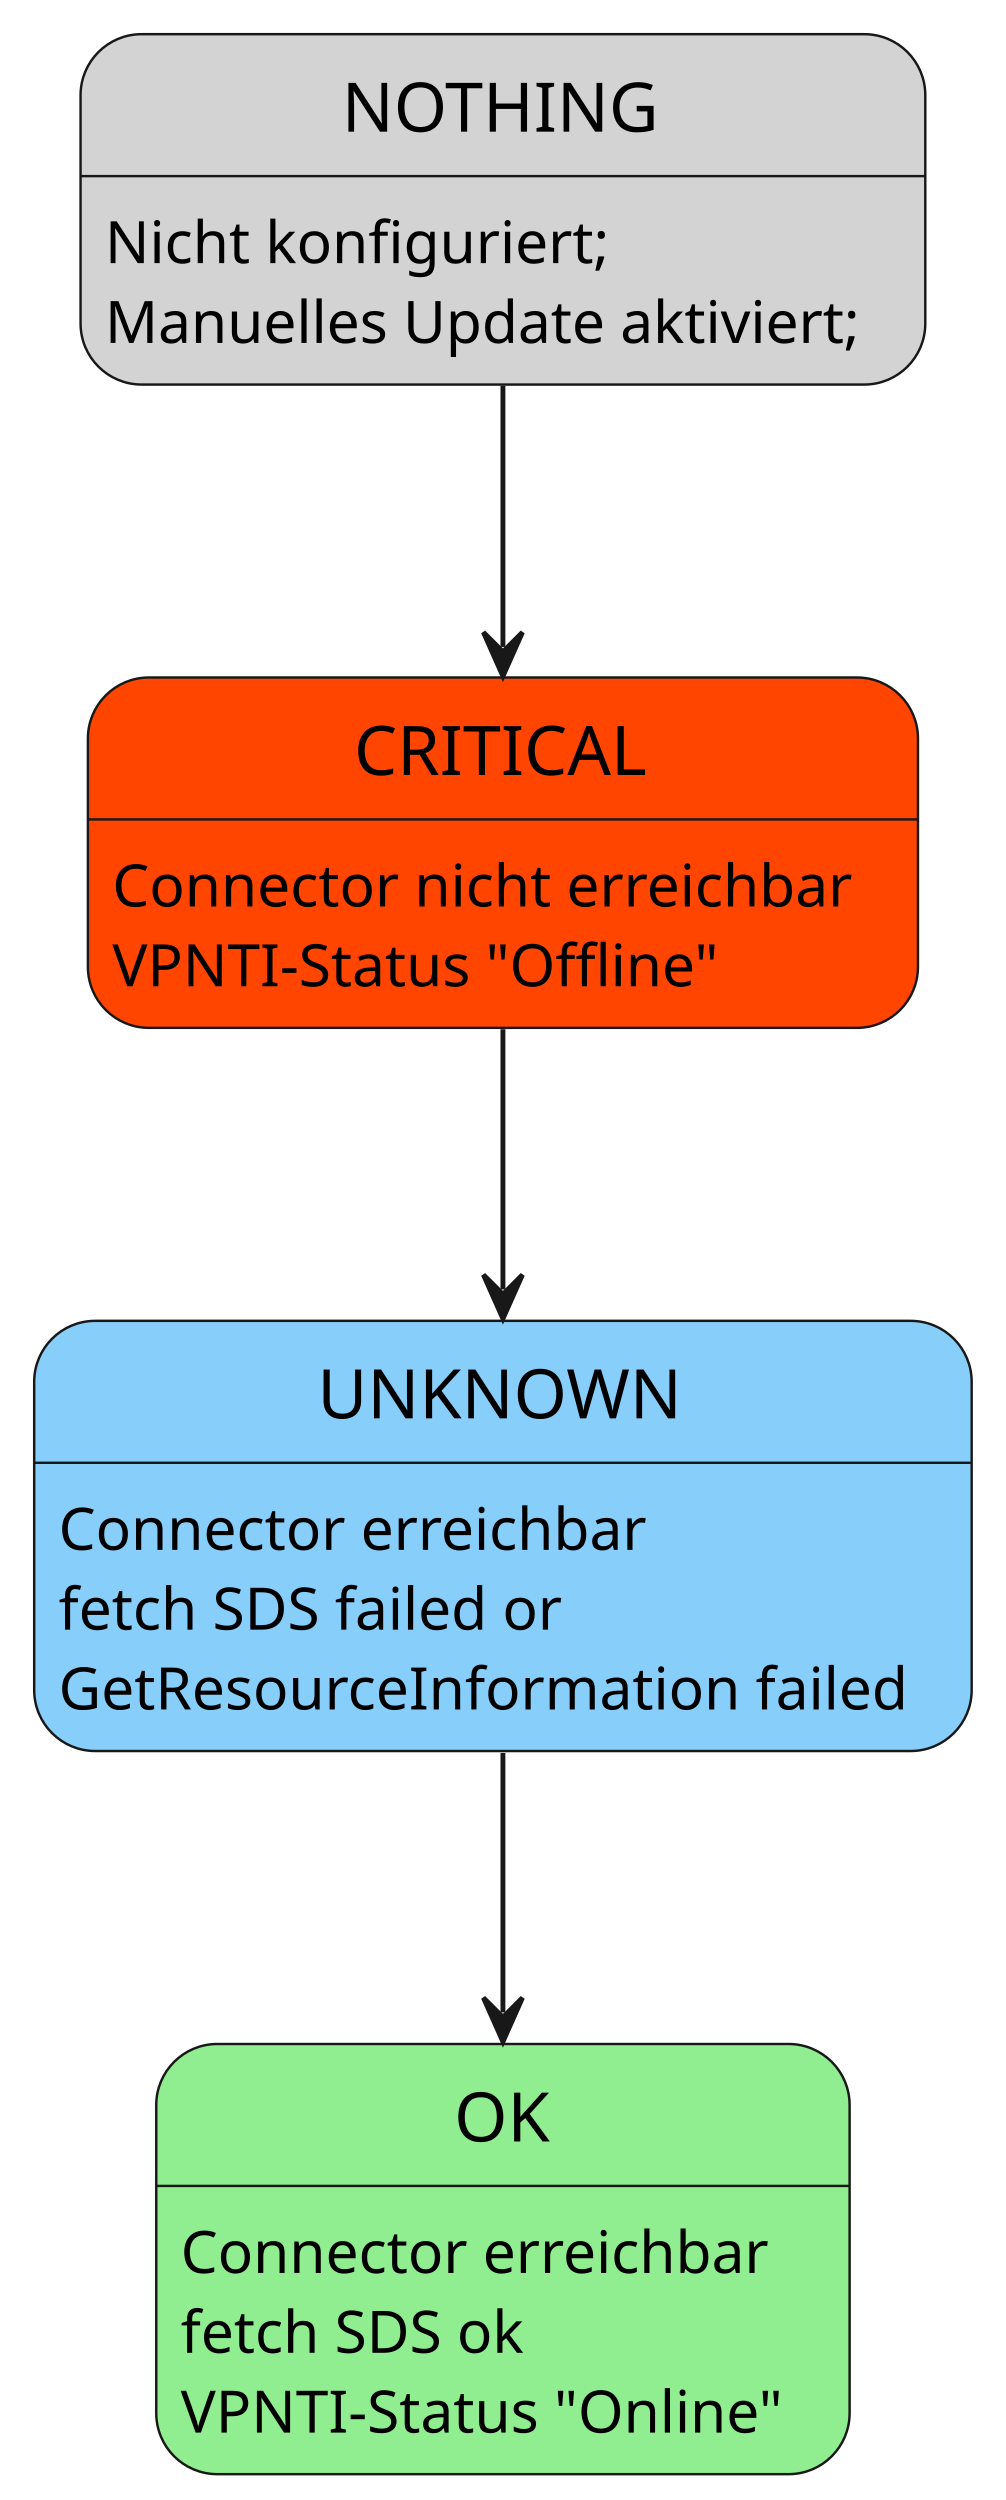
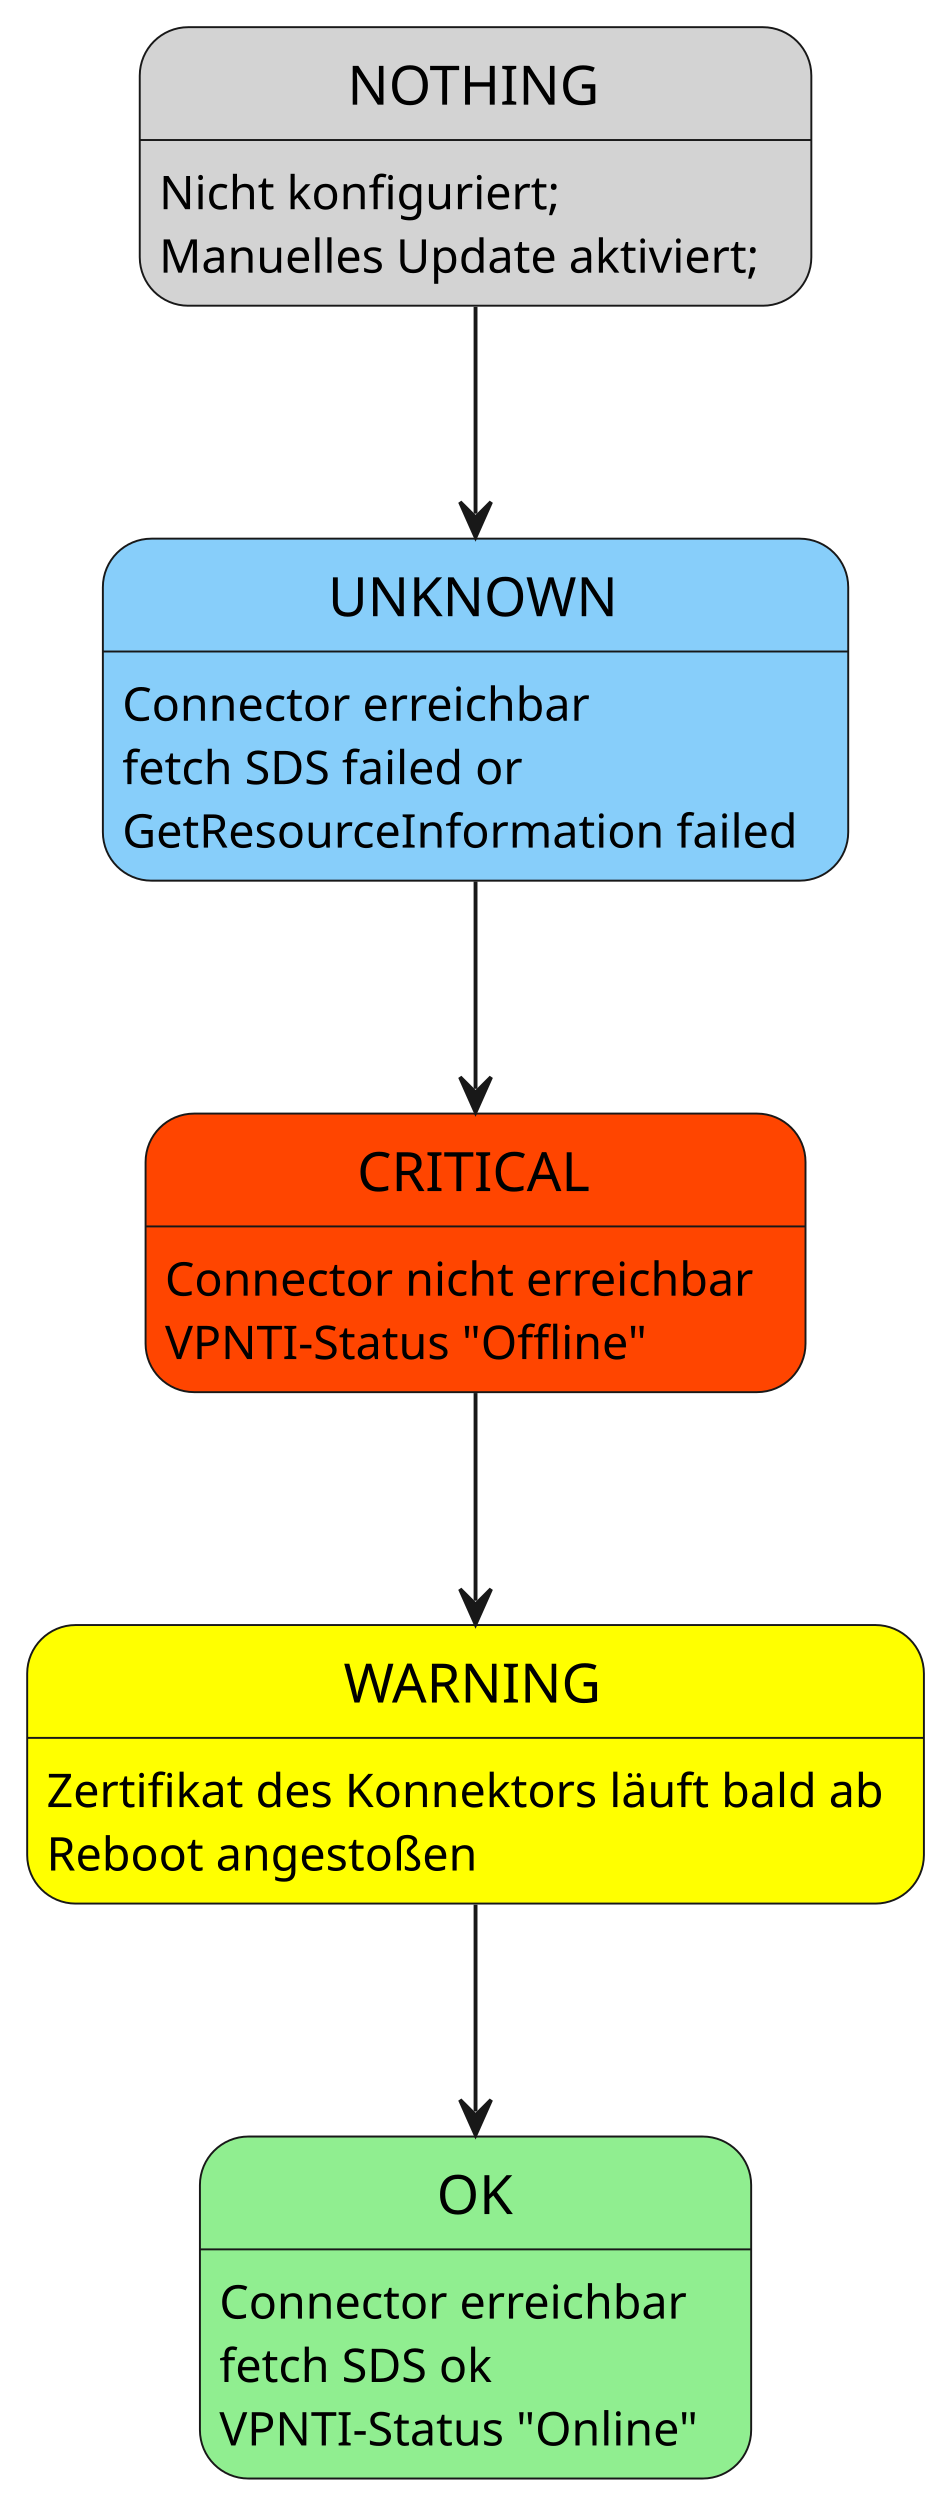
- <svg xmlns="http://www.w3.org/2000/svg" contentStyleType="text/css" height="512px" preserveAspectRatio="none" style="width:206px;height:512px;background:#FFFFFF;" version="1.1" viewBox="0 0 206 512" width="206px" zoomAndPan="magnify">
+ <svg xmlns="http://www.w3.org/2000/svg" contentStyleType="text/css" height="644px" preserveAspectRatio="none" style="width:245px;height:644px;background:#FFFFFF;" version="1.1" viewBox="0 0 245 644" width="245px" zoomAndPan="magnify">
  <defs />
  <g>
    <g id="OK">
-       <rect fill="#90EE90" height="88.1" rx="12.5" ry="12.5" style="stroke:#181818;stroke-width:0.5;" width="142" x="32" y="418.61" />
-       <line style="stroke:#181818;stroke-width:0.5;" x1="32" x2="174" y1="447.678" y2="447.678" />
-       <text fill="#000000" font-family="sans-serif" font-size="14" lengthAdjust="spacing" textLength="20" x="93" y="438.576">OK</text>
-       <text fill="#000000" font-family="sans-serif" font-size="12" lengthAdjust="spacing" textLength="120" x="37" y="465.506">Connector erreichbar</text>
-       <text fill="#000000" font-family="sans-serif" font-size="12" lengthAdjust="spacing" textLength="70" x="37" y="481.85">fetch SDS ok</text>
-       <text fill="#000000" font-family="sans-serif" font-size="12" lengthAdjust="spacing" textLength="122" x="37" y="498.194">VPNTI-Status "Online"</text>
+       <rect fill="#90EE90" height="88.1" rx="12.5" ry="12.5" style="stroke:#181818;stroke-width:0.5;" width="142" x="51.5" y="550.37" />
+       <line style="stroke:#181818;stroke-width:0.5;" x1="51.5" x2="193.5" y1="579.438" y2="579.438" />
+       <text fill="#000000" font-family="sans-serif" font-size="14" lengthAdjust="spacing" textLength="20" x="112.5" y="570.336">OK</text>
+       <text fill="#000000" font-family="sans-serif" font-size="12" lengthAdjust="spacing" textLength="120" x="56.5" y="597.266">Connector erreichbar</text>
+       <text fill="#000000" font-family="sans-serif" font-size="12" lengthAdjust="spacing" textLength="70" x="56.5" y="613.61">fetch SDS ok</text>
+       <text fill="#000000" font-family="sans-serif" font-size="12" lengthAdjust="spacing" textLength="122" x="56.5" y="629.954">VPNTI-Status "Online"</text>
    </g>
    <g id="CRITICAL">
-       <rect fill="#FF4500" height="71.756" rx="12.5" ry="12.5" style="stroke:#181818;stroke-width:0.5;" width="170" x="18" y="138.75" />
-       <line style="stroke:#181818;stroke-width:0.5;" x1="18" x2="188" y1="167.818" y2="167.818" />
-       <text fill="#000000" font-family="sans-serif" font-size="14" lengthAdjust="spacing" textLength="61" x="72.5" y="158.716">CRITICAL</text>
-       <text fill="#000000" font-family="sans-serif" font-size="12" lengthAdjust="spacing" textLength="150" x="23" y="185.646">Connector nicht erreichbar</text>
-       <text fill="#000000" font-family="sans-serif" font-size="12" lengthAdjust="spacing" textLength="123" x="23" y="201.99">VPNTI-Status "Offline"</text>
+       <rect fill="#FF4500" height="71.756" rx="12.5" ry="12.5" style="stroke:#181818;stroke-width:0.5;" width="170" x="37.5" y="286.86" />
+       <line style="stroke:#181818;stroke-width:0.5;" x1="37.5" x2="207.5" y1="315.928" y2="315.928" />
+       <text fill="#000000" font-family="sans-serif" font-size="14" lengthAdjust="spacing" textLength="61" x="92" y="306.826">CRITICAL</text>
+       <text fill="#000000" font-family="sans-serif" font-size="12" lengthAdjust="spacing" textLength="150" x="42.5" y="333.756">Connector nicht erreichbar</text>
+       <text fill="#000000" font-family="sans-serif" font-size="12" lengthAdjust="spacing" textLength="123" x="42.5" y="350.1">VPNTI-Status "Offline"</text>
+     </g>
+     <g id="WARNING">
+       <rect fill="#FFFF00" height="71.756" rx="12.5" ry="12.5" style="stroke:#181818;stroke-width:0.5;" width="231" x="7" y="418.61" />
+       <line style="stroke:#181818;stroke-width:0.5;" x1="7" x2="238" y1="447.678" y2="447.678" />
+       <text fill="#000000" font-family="sans-serif" font-size="14" lengthAdjust="spacing" textLength="68" x="88.5" y="438.576">WARNING</text>
+       <text fill="#000000" font-family="sans-serif" font-size="12" lengthAdjust="spacing" textLength="211" x="12" y="465.506">Zertifikat des Konnektors läuft bald ab</text>
+       <text fill="#000000" font-family="sans-serif" font-size="12" lengthAdjust="spacing" textLength="109" x="12" y="481.85">Reboot angestoßen</text>
    </g>
    <g id="UNKNOWN">
-       <rect fill="#87CEFA" height="88.1" rx="12.5" ry="12.5" style="stroke:#181818;stroke-width:0.5;" width="192" x="7" y="270.51" />
-       <line style="stroke:#181818;stroke-width:0.5;" x1="7" x2="199" y1="299.578" y2="299.578" />
-       <text fill="#000000" font-family="sans-serif" font-size="14" lengthAdjust="spacing" textLength="76" x="65" y="290.476">UNKNOWN</text>
-       <text fill="#000000" font-family="sans-serif" font-size="12" lengthAdjust="spacing" textLength="120" x="12" y="317.406">Connector erreichbar</text>
-       <text fill="#000000" font-family="sans-serif" font-size="12" lengthAdjust="spacing" textLength="103" x="12" y="333.75">fetch SDS failed or</text>
-       <text fill="#000000" font-family="sans-serif" font-size="12" lengthAdjust="spacing" textLength="172" x="12" y="350.094">GetResourceInformation failed</text>
+       <rect fill="#87CEFA" height="88.1" rx="12.5" ry="12.5" style="stroke:#181818;stroke-width:0.5;" width="192" x="26.5" y="138.76" />
+       <line style="stroke:#181818;stroke-width:0.5;" x1="26.5" x2="218.5" y1="167.828" y2="167.828" />
+       <text fill="#000000" font-family="sans-serif" font-size="14" lengthAdjust="spacing" textLength="76" x="84.5" y="158.726">UNKNOWN</text>
+       <text fill="#000000" font-family="sans-serif" font-size="12" lengthAdjust="spacing" textLength="120" x="31.5" y="185.656">Connector erreichbar</text>
+       <text fill="#000000" font-family="sans-serif" font-size="12" lengthAdjust="spacing" textLength="103" x="31.5" y="202">fetch SDS failed or</text>
+       <text fill="#000000" font-family="sans-serif" font-size="12" lengthAdjust="spacing" textLength="172" x="31.5" y="218.344">GetResourceInformation failed</text>
    </g>
    <g id="NOTHING">
-       <rect fill="#D3D3D3" height="71.756" rx="12.5" ry="12.5" style="stroke:#181818;stroke-width:0.5;" width="173" x="16.5" y="7" />
-       <line style="stroke:#181818;stroke-width:0.5;" x1="16.5" x2="189.5" y1="36.068" y2="36.068" />
-       <text fill="#000000" font-family="sans-serif" font-size="14" lengthAdjust="spacing" textLength="66" x="70" y="26.966">NOTHING</text>
-       <text fill="#000000" font-family="sans-serif" font-size="12" lengthAdjust="spacing" textLength="100" x="21.5" y="53.896">Nicht konfiguriert;</text>
-       <text fill="#000000" font-family="sans-serif" font-size="12" lengthAdjust="spacing" textLength="153" x="21.5" y="70.24">Manuelles Update aktiviert;</text>
+       <rect fill="#D3D3D3" height="71.756" rx="12.5" ry="12.5" style="stroke:#181818;stroke-width:0.5;" width="173" x="36" y="7" />
+       <line style="stroke:#181818;stroke-width:0.5;" x1="36" x2="209" y1="36.068" y2="36.068" />
+       <text fill="#000000" font-family="sans-serif" font-size="14" lengthAdjust="spacing" textLength="66" x="89.5" y="26.966">NOTHING</text>
+       <text fill="#000000" font-family="sans-serif" font-size="12" lengthAdjust="spacing" textLength="100" x="41" y="53.896">Nicht konfiguriert;</text>
+       <text fill="#000000" font-family="sans-serif" font-size="12" lengthAdjust="spacing" textLength="153" x="41" y="70.24">Manuelles Update aktiviert;</text>
    </g>
-     <g id="link_NOTHING_CRITICAL">
-       <path d="M103,78.99 C103,97.45 103,114.02 103,132.49 " fill="none" id="NOTHING-to-CRITICAL" style="stroke:#181818;stroke-width:1.0;" />
-       <polygon fill="#181818" points="103,138.49,107,129.49,103,133.49,99,129.49,103,138.49" style="stroke:#181818;stroke-width:1.0;" />
+     <g id="link_NOTHING_UNKNOWN">
+       <path d="M122.5,79.04 C122.5,97.08 122.5,113.22 122.5,132.32 " fill="none" id="NOTHING-to-UNKNOWN" style="stroke:#181818;stroke-width:1.0;" />
+       <polygon fill="#181818" points="122.5,138.32,126.5,129.32,122.5,133.32,118.5,129.32,122.5,138.32" style="stroke:#181818;stroke-width:1.0;" />
    </g>
-     <g id="link_CRITICAL_UNKNOWN">
-       <path d="M103,210.79 C103,228.83 103,244.97 103,264.07 " fill="none" id="CRITICAL-to-UNKNOWN" style="stroke:#181818;stroke-width:1.0;" />
-       <polygon fill="#181818" points="103,270.07,107,261.07,103,265.07,99,261.07,103,270.07" style="stroke:#181818;stroke-width:1.0;" />
+     <g id="link_UNKNOWN_CRITICAL">
+       <path d="M122.5,227.07 C122.5,246.19 122.5,262.38 122.5,280.47 " fill="none" id="UNKNOWN-to-CRITICAL" style="stroke:#181818;stroke-width:1.0;" />
+       <polygon fill="#181818" points="122.5,286.47,126.5,277.47,122.5,281.47,118.5,277.47,122.5,286.47" style="stroke:#181818;stroke-width:1.0;" />
    </g>
-     <g id="link_UNKNOWN_OK">
-       <path d="M103,359 C103,377.67 103,393.45 103,412.14 " fill="none" id="UNKNOWN-to-OK" style="stroke:#181818;stroke-width:1.0;" />
-       <polygon fill="#181818" points="103,418.14,107,409.14,103,413.14,99,409.14,103,418.14" style="stroke:#181818;stroke-width:1.0;" />
+     <g id="link_CRITICAL_WARNING">
+       <path d="M122.5,358.85 C122.5,377.31 122.5,393.88 122.5,412.35 " fill="none" id="CRITICAL-to-WARNING" style="stroke:#181818;stroke-width:1.0;" />
+       <polygon fill="#181818" points="122.5,418.35,126.5,409.35,122.5,413.35,118.5,409.35,122.5,418.35" style="stroke:#181818;stroke-width:1.0;" />
+     </g>
+     <g id="link_WARNING_OK">
+       <path d="M122.5,490.65 C122.5,508.69 122.5,524.83 122.5,543.93 " fill="none" id="WARNING-to-OK" style="stroke:#181818;stroke-width:1.0;" />
+       <polygon fill="#181818" points="122.5,549.93,126.5,540.93,122.5,544.93,118.5,540.93,122.5,549.93" style="stroke:#181818;stroke-width:1.0;" />
    </g>
  </g>
</svg>
